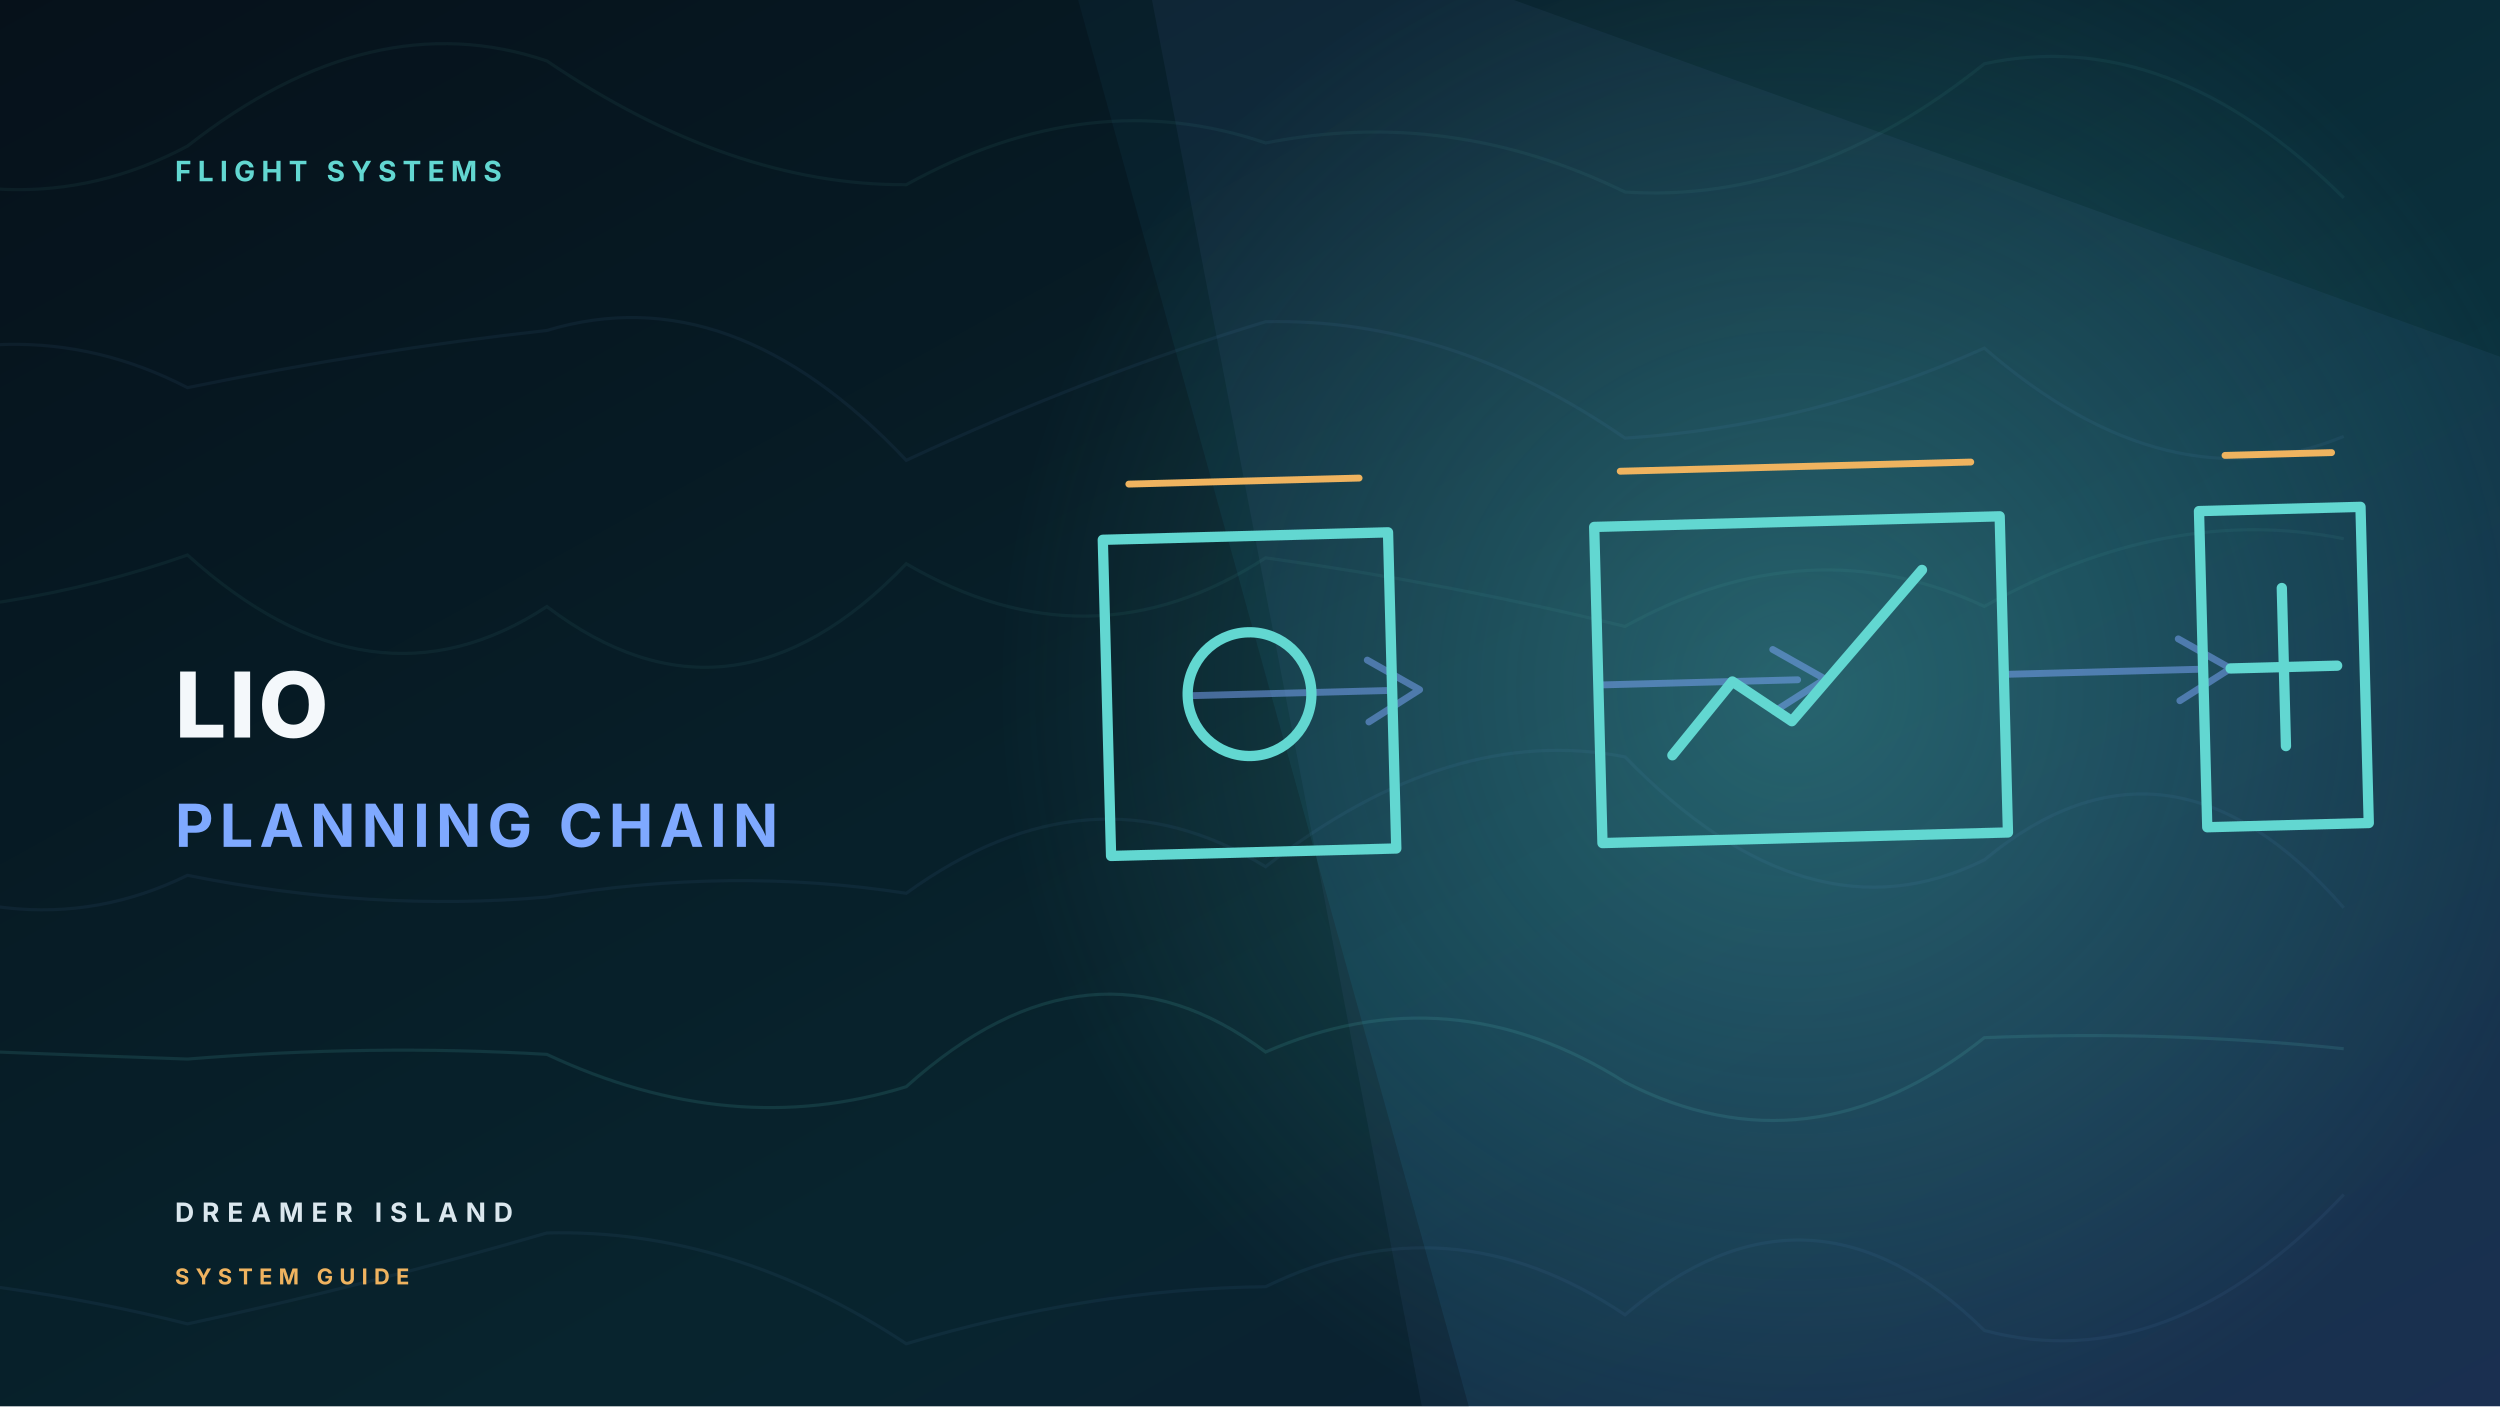
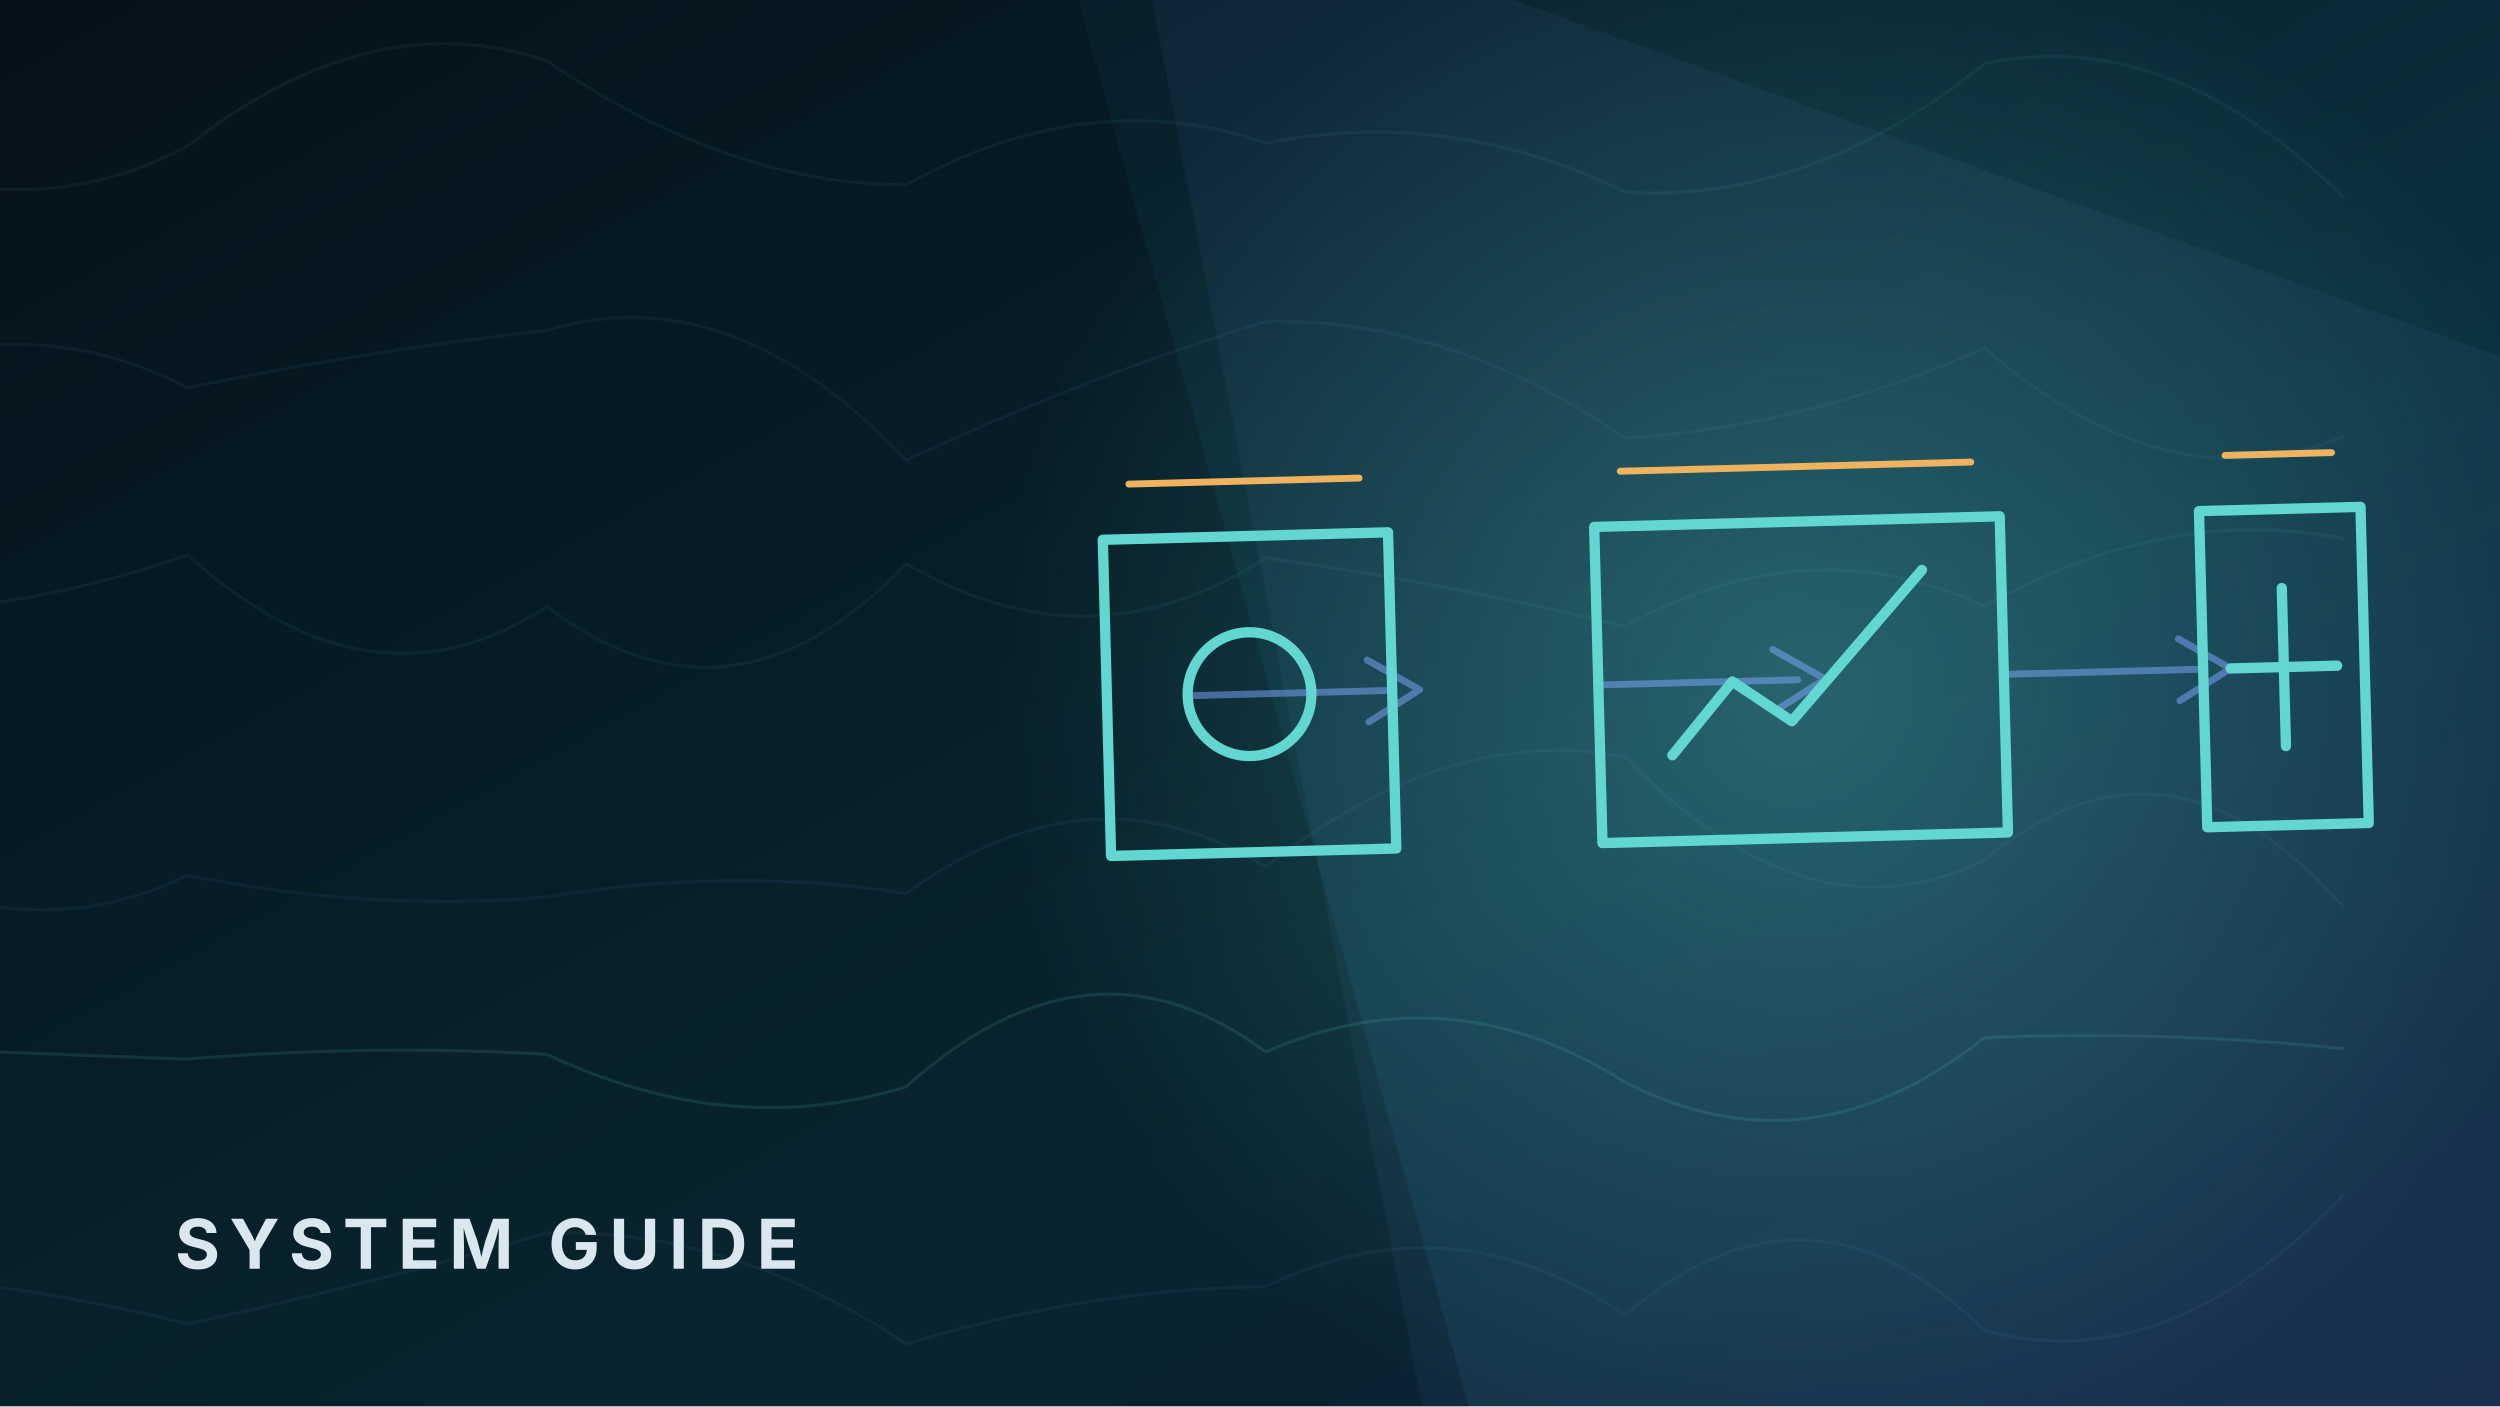
<svg xmlns="http://www.w3.org/2000/svg" width="1600" height="900" viewBox="0 0 1600 900" role="img" aria-labelledby="card-title card-desc">
  <defs>
    <linearGradient id="card-bg-2a246371ed90" x1="0" y1="0" x2="1" y2="1">
      <stop stop-color="#07141f" />
      <stop offset=".62" stop-color="#0a313d" />
      <stop offset="1" stop-color="#142846" />
    </linearGradient>
    <radialGradient id="card-glow-2a246371ed90">
      <stop stop-color="#62d7d1" stop-opacity=".28" />
      <stop offset="1" stop-color="#62d7d1" stop-opacity="0" />
    </radialGradient>
    <linearGradient id="card-line-2a246371ed90" x1="0" y1="0" x2="1" y2="0">
      <stop stop-color="#62d7d1" />
      <stop offset="1" stop-color="#7fa9ff" />
    </linearGradient>
  </defs>
  <rect width="1600" height="900" fill="url(#card-bg-2a246371ed90)" />
  <path d="M0 0h690l250 900H0Z" fill="#020b12" opacity=".34" />
  <path d="M720-90 1660 250v740L910 900Z" fill="#7fa9ff" opacity=".055" />
  <circle cx="1148.7" cy="440" r="510" fill="url(#card-glow-2a246371ed90)" />
  <g opacity=".62">
    <path d="M-120 85.1 Q8 153.2 120 93.5 Q238 1 350 39 Q468 118.9 580 118.2 Q698 53.1 810 91.5 Q928 68.1 1040 122.9 Q1158 130.6 1270 40.8 Q1388 15.5 1500 126.6" fill="none" stroke="#62d7d1" stroke-width="2" opacity="0.1" />
    <path d="M-120 253.4 Q8 190.1 120 248.1 Q238 223.9 350 211.5 Q468 175.7 580 294.6 Q698 239.8 810 205.9 Q928 203.2 1040 280.4 Q1158 273 1270 222.8 Q1388 325.2 1500 279.3" fill="none" stroke="#7fa9ff" stroke-width="2" opacity="0.1" />
    <path d="M-120 394.3 Q8 394.7 120 355.2 Q238 461.7 350 388.2 Q468 477.8 580 360.8 Q698 429.7 810 357 Q928 373.4 1040 400.9 Q1158 335.7 1270 388.1 Q1388 322.2 1500 344.8" fill="none" stroke="#62d7d1" stroke-width="2" opacity="0.1" />
    <path d="M-120 533.6 Q8 615.1 120 560.2 Q238 583.9 350 574.1 Q468 554.4 580 571.7 Q698 486.2 810 554.7 Q928 462.6 1040 484.4 Q1158 606 1270 550.3 Q1388 452.7 1500 581" fill="none" stroke="#7fa9ff" stroke-width="2" opacity="0.1" />
    <path d="M-120 668.4 Q8 673.9 120 677.8 Q238 668.2 350 674.8 Q468 730.2 580 695.5 Q698 589.4 810 673.3 Q928 621.7 1040 692.6 Q1158 753.2 1270 664.1 Q1388 659.4 1500 671.2" fill="none" stroke="#62d7d1" stroke-width="2" opacity="0.2" />
    <path d="M-120 813.1 Q8 818.9 120 847.3 Q238 821.8 350 789.1 Q468 786.1 580 860 Q698 824.7 810 823.5 Q928 765.9 1040 841.5 Q1158 741 1270 851.5 Q1388 883 1500 764.5" fill="none" stroke="#7fa9ff" stroke-width="2" opacity="0.1" />
  </g>
  <g transform="translate(1110.9 436.1) rotate(-1.5) scale(1.1)">
    <g fill="none" stroke="#7fa9ff" stroke-width="4" stroke-linecap="round" stroke-linejoin="round" opacity=".5">
      <path d="M-316 0h116M-80 0H36M156 0h116" />
      <path d="m-214-18 30 18-30 18M22-18 52 0 22 18M258-18l30 18-30 18" />
    </g>
    <g fill="none" stroke="#62d7d1" stroke-width="6" stroke-linecap="round" stroke-linejoin="round">
      <rect x="-366" y="-92" width="166" height="184" />
      <circle cx="-283" r="36" />
      <rect x="-80" y="-92" width="236" height="184" />
      <path d="M-38 42-2 0l34 24 78-86" />
      <rect x="272" y="-92" width="94" height="184" />
      <path d="M288 0h62M319-46v92" />
    </g>
    <g fill="none" stroke="#efb35f" stroke-width="4" stroke-linecap="round" stroke-linejoin="round">
      <path d="M-350-124h134M-64-124h204M288-124h62" />
    </g>
  </g>
  <path d="M72 76v748" stroke="url(#card-line-2a246371ed90)" stroke-width="4" />
  <g font-family="Inter, ui-sans-serif, system-ui, -apple-system, BlinkMacSystemFont, Segoe UI, sans-serif">
-     <text x="112" y="116" fill="#62d7d1" font-size="18" font-weight="700" letter-spacing="4">FLIGHT SYSTEMS</text>
-     <text x="112" y="472" fill="#f4f8fb" font-size="58" font-weight="760" letter-spacing="2">LIO</text>
-     <text x="112" y="542" fill="#7fa9ff" font-size="38" font-weight="650" letter-spacing="4">PLANNING CHAIN</text>
-     <text x="112" y="782" fill="#dbe7ee" font-size="17" font-weight="650" letter-spacing="5">DREAMER ISLAND</text>
-     <text x="112" y="822" fill="#efb35f" font-size="14" font-weight="700" letter-spacing="4">SYSTEM GUIDE</text>
+     <text x="112" y="812" fill="#dbe7ee" font-size="44" font-weight="700" letter-spacing="6">SYSTEM GUIDE</text>
  </g>
</svg>
